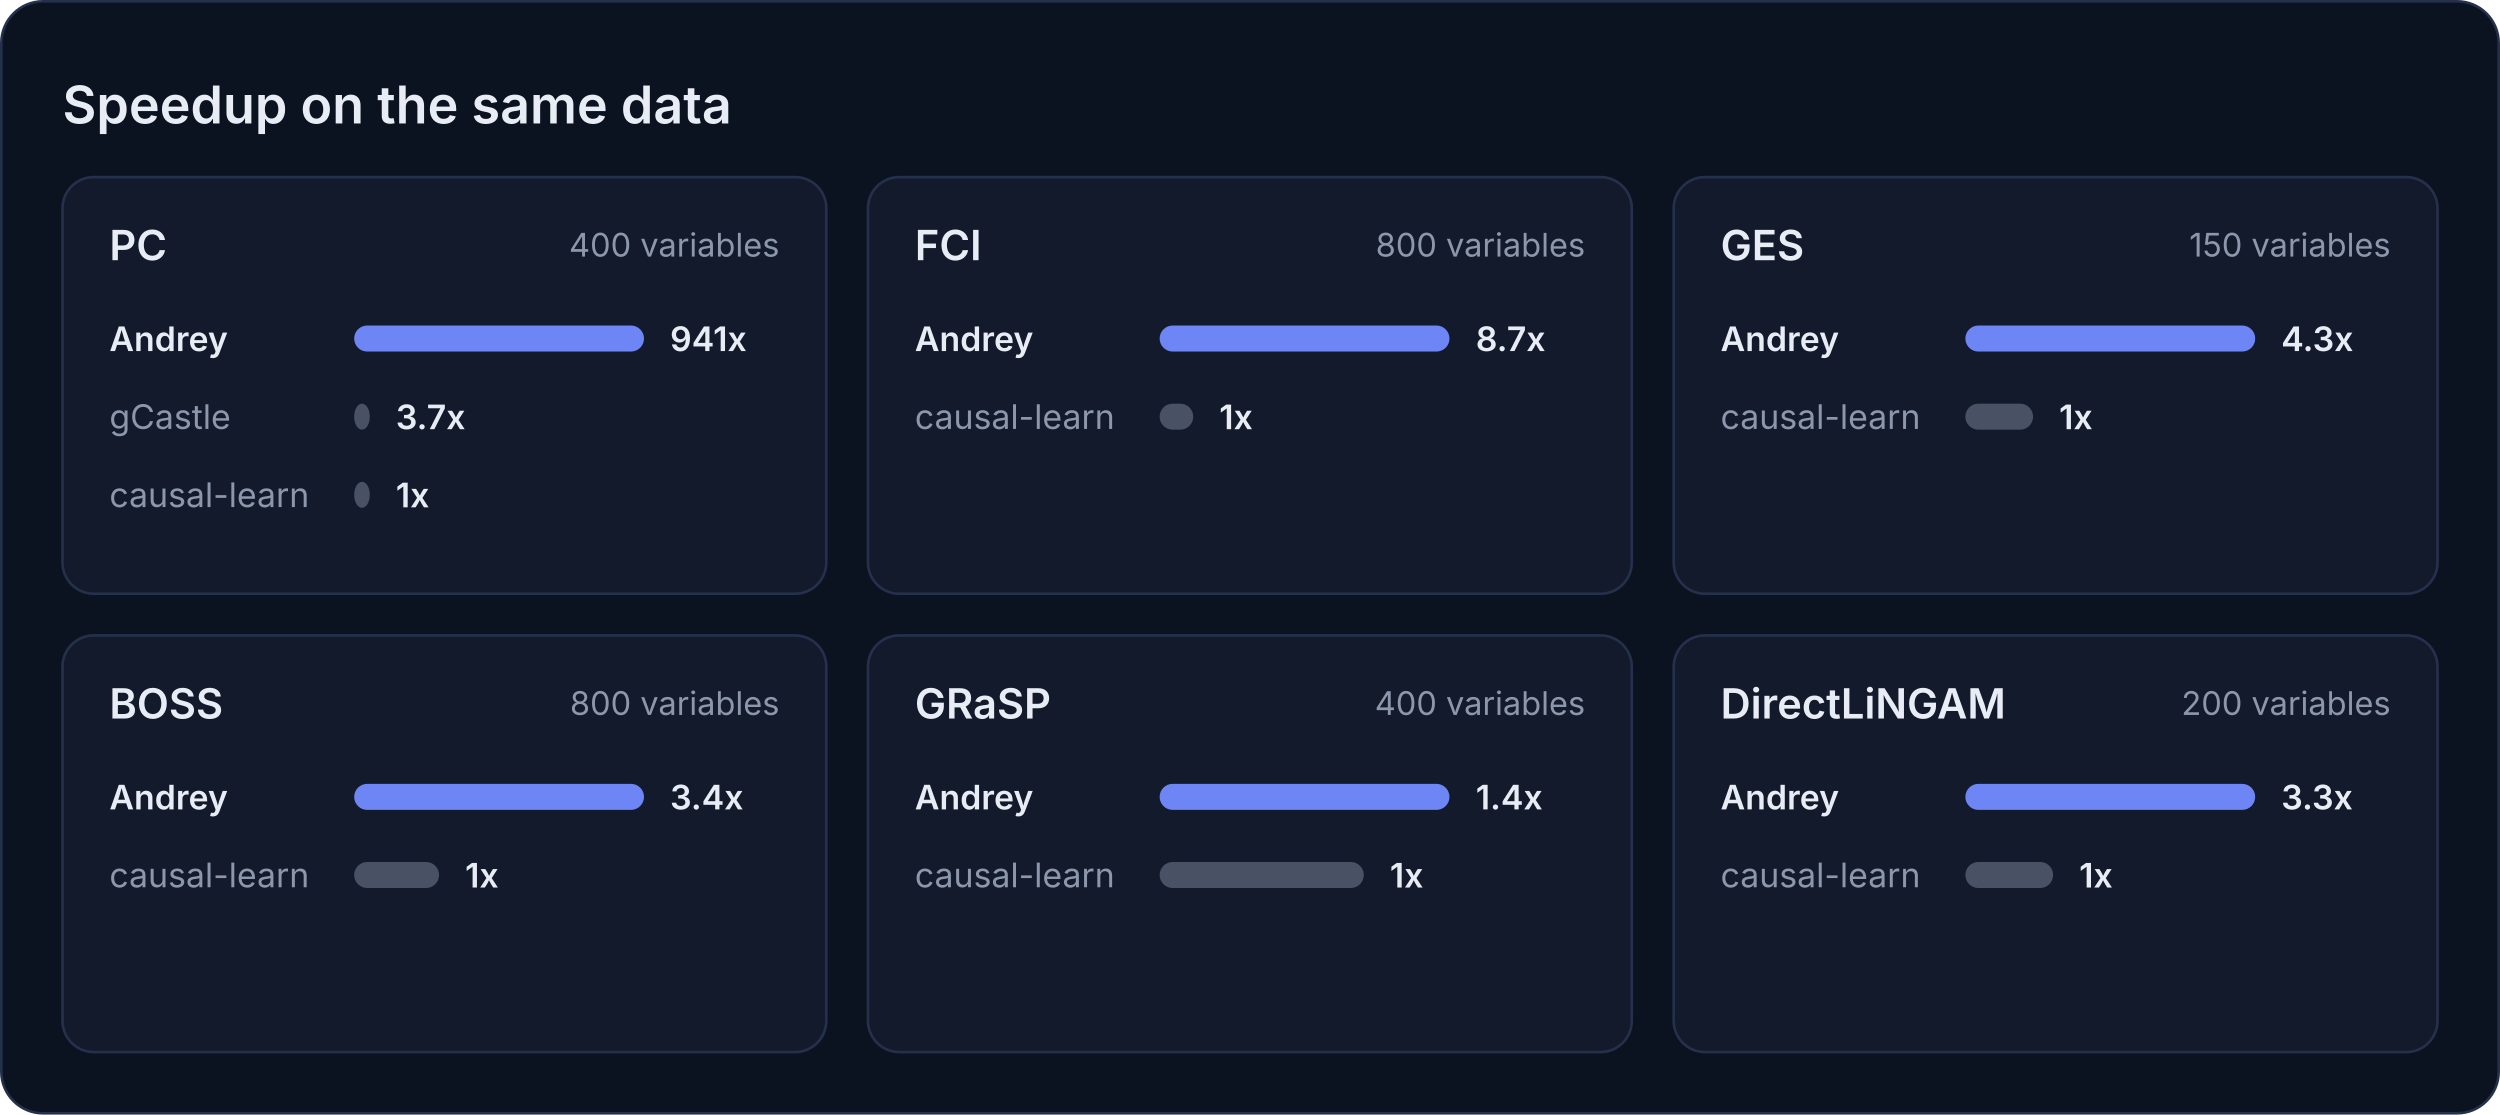
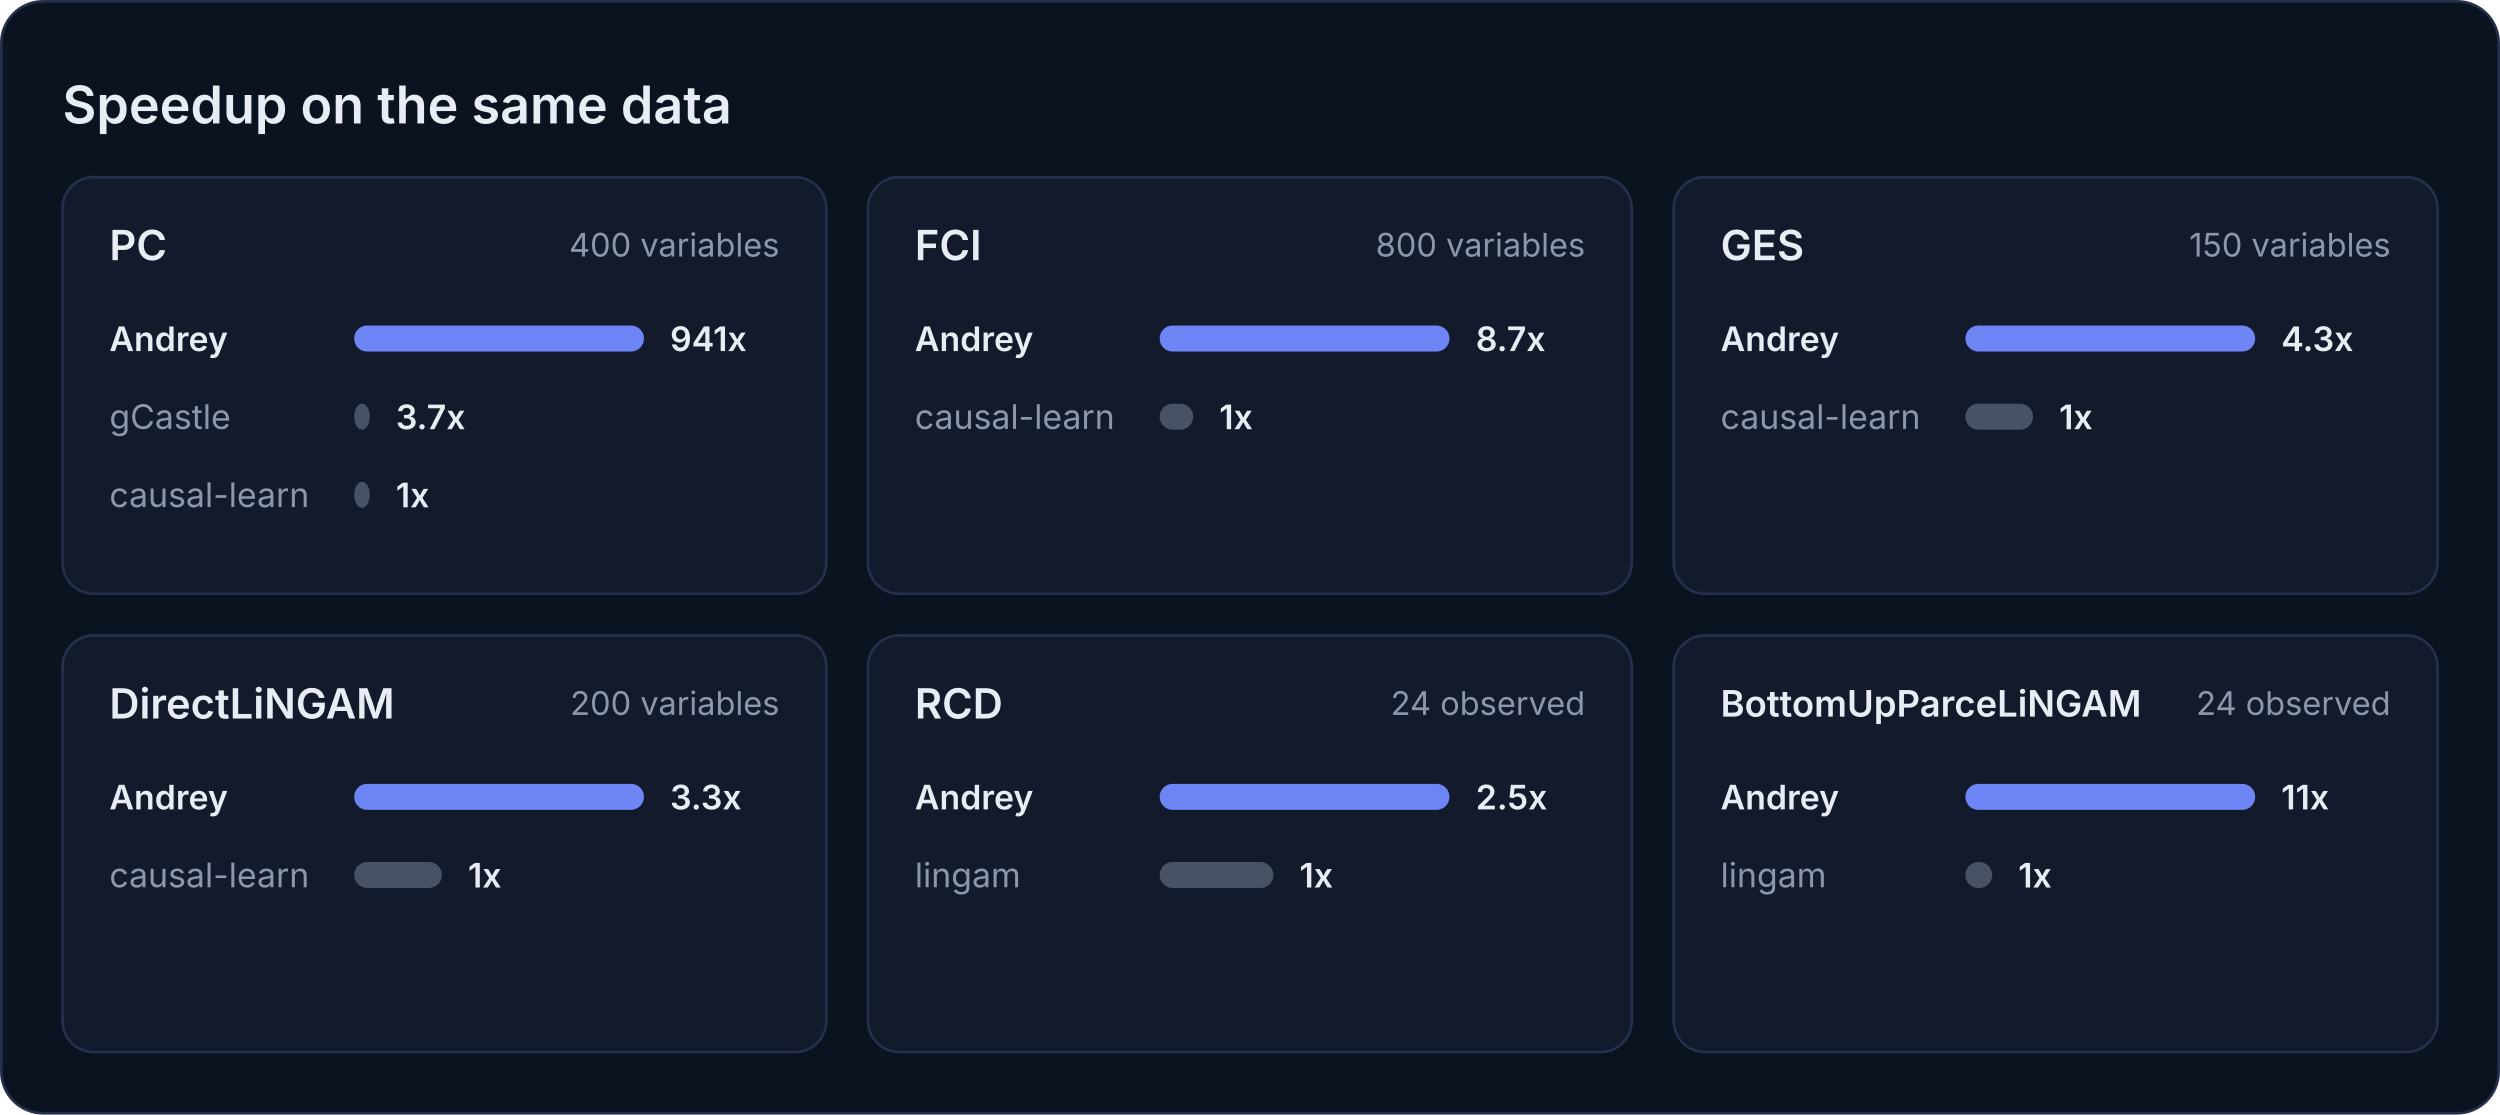
<svg xmlns="http://www.w3.org/2000/svg" width="960" height="428" viewBox="0 0 960 428" font-family="Inter, -apple-system, BlinkMacSystemFont, 'Segoe UI', Helvetica, Arial, sans-serif" role="img" aria-labelledby="chart-title chart-desc">
  <rect x="0.5" y="0.5" width="959" height="427" rx="16" fill="#0b1220" stroke="#25314c" />
  <text x="24.0" y="40.0" font-size="20" font-weight="600" fill="#e8ecf5" text-anchor="start" dominant-baseline="middle">Speedup on the same data</text>
  <rect x="24.0" y="68.0" width="293.3" height="160" rx="12" fill="#121a2b" stroke="#25314c" />
  <text x="42.0" y="94.0" font-size="16" font-weight="600" fill="#e8ecf5" text-anchor="start" dominant-baseline="middle">PC</text>
  <text x="299.3" y="94.0" font-size="12.5" font-weight="400" fill="#8d97ab" text-anchor="end" dominant-baseline="middle">400 variables</text>
  <text x="42.0" y="130.0" font-size="13" font-weight="600" fill="#e8ecf5" text-anchor="start" dominant-baseline="middle">Andrey</text>
  <rect x="136.0" y="125.0" width="111.3" height="10" rx="5" fill="#6e86f5" />
  <text x="257.3" y="130.0" font-size="13" font-weight="600" fill="#e8ecf5" text-anchor="start" dominant-baseline="middle">941x</text>
  <text x="42.0" y="160.0" font-size="13" font-weight="400" fill="#8d97ab" text-anchor="start" dominant-baseline="middle">gCastle</text>
  <rect x="136.0" y="155.0" width="6.0" height="10" rx="5" fill="#8d97ab" fill-opacity="0.45" />
  <text x="152.0" y="160.0" font-size="13" font-weight="600" fill="#e8ecf5" text-anchor="start" dominant-baseline="middle">3.7x</text>
  <text x="42.0" y="190.0" font-size="13" font-weight="400" fill="#8d97ab" text-anchor="start" dominant-baseline="middle">causal-learn</text>
  <rect x="136.0" y="185.0" width="6.0" height="10" rx="5" fill="#8d97ab" fill-opacity="0.45" />
  <text x="152.0" y="190.0" font-size="13" font-weight="600" fill="#e8ecf5" text-anchor="start" dominant-baseline="middle">1x</text>
  <rect x="333.3" y="68.0" width="293.3" height="160" rx="12" fill="#121a2b" stroke="#25314c" />
  <text x="351.3" y="94.0" font-size="16" font-weight="600" fill="#e8ecf5" text-anchor="start" dominant-baseline="middle">FCI</text>
  <text x="608.7" y="94.0" font-size="12.5" font-weight="400" fill="#8d97ab" text-anchor="end" dominant-baseline="middle">800 variables</text>
  <text x="351.3" y="130.0" font-size="13" font-weight="600" fill="#e8ecf5" text-anchor="start" dominant-baseline="middle">Andrey</text>
  <rect x="445.3" y="125.0" width="111.3" height="10" rx="5" fill="#6e86f5" />
  <text x="566.7" y="130.0" font-size="13" font-weight="600" fill="#e8ecf5" text-anchor="start" dominant-baseline="middle">8.7x</text>
  <text x="351.3" y="160.0" font-size="13" font-weight="400" fill="#8d97ab" text-anchor="start" dominant-baseline="middle">causal-learn</text>
  <rect x="445.3" y="155.0" width="12.9" height="10" rx="5" fill="#8d97ab" fill-opacity="0.45" />
  <text x="468.2" y="160.0" font-size="13" font-weight="600" fill="#e8ecf5" text-anchor="start" dominant-baseline="middle">1x</text>
  <rect x="642.7" y="68.0" width="293.3" height="160" rx="12" fill="#121a2b" stroke="#25314c" />
  <text x="660.7" y="94.0" font-size="16" font-weight="600" fill="#e8ecf5" text-anchor="start" dominant-baseline="middle">GES</text>
  <text x="918.0" y="94.0" font-size="12.5" font-weight="400" fill="#8d97ab" text-anchor="end" dominant-baseline="middle">150 variables</text>
  <text x="660.7" y="130.0" font-size="13" font-weight="600" fill="#e8ecf5" text-anchor="start" dominant-baseline="middle">Andrey</text>
  <rect x="754.7" y="125.0" width="111.3" height="10" rx="5" fill="#6e86f5" />
  <text x="876.0" y="130.0" font-size="13" font-weight="600" fill="#e8ecf5" text-anchor="start" dominant-baseline="middle">4.3x</text>
  <text x="660.7" y="160.0" font-size="13" font-weight="400" fill="#8d97ab" text-anchor="start" dominant-baseline="middle">causal-learn</text>
  <rect x="754.7" y="155.0" width="26.0" height="10" rx="5" fill="#8d97ab" fill-opacity="0.45" />
  <text x="790.7" y="160.0" font-size="13" font-weight="600" fill="#e8ecf5" text-anchor="start" dominant-baseline="middle">1x</text>
  <rect x="24.0" y="244.0" width="293.3" height="160" rx="12" fill="#121a2b" stroke="#25314c" />
-   <text x="42.0" y="270.0" font-size="16" font-weight="600" fill="#e8ecf5" text-anchor="start" dominant-baseline="middle">BOSS</text>
-   <text x="299.3" y="270.0" font-size="12.5" font-weight="400" fill="#8d97ab" text-anchor="end" dominant-baseline="middle">800 variables</text>
+   <text x="42.0" y="270.0" font-size="16" font-weight="600" fill="#e8ecf5" text-anchor="start" dominant-baseline="middle">DirectLiNGAM</text>
+   <text x="299.3" y="270.0" font-size="12.5" font-weight="400" fill="#8d97ab" text-anchor="end" dominant-baseline="middle">200 variables</text>
  <text x="42.0" y="306.0" font-size="13" font-weight="600" fill="#e8ecf5" text-anchor="start" dominant-baseline="middle">Andrey</text>
  <rect x="136.0" y="301.0" width="111.3" height="10" rx="5" fill="#6e86f5" />
-   <text x="257.3" y="306.0" font-size="13" font-weight="600" fill="#e8ecf5" text-anchor="start" dominant-baseline="middle">3.4x</text>
+   <text x="257.3" y="306.0" font-size="13" font-weight="600" fill="#e8ecf5" text-anchor="start" dominant-baseline="middle">3.3x</text>
  <text x="42.0" y="336.0" font-size="13" font-weight="400" fill="#8d97ab" text-anchor="start" dominant-baseline="middle">causal-learn</text>
-   <rect x="136.0" y="331.0" width="32.6" height="10" rx="5" fill="#8d97ab" fill-opacity="0.45" />
-   <text x="178.6" y="336.0" font-size="13" font-weight="600" fill="#e8ecf5" text-anchor="start" dominant-baseline="middle">1x</text>
+   <rect x="136.0" y="331.0" width="33.7" height="10" rx="5" fill="#8d97ab" fill-opacity="0.45" />
+   <text x="179.7" y="336.0" font-size="13" font-weight="600" fill="#e8ecf5" text-anchor="start" dominant-baseline="middle">1x</text>
  <rect x="333.3" y="244.0" width="293.3" height="160" rx="12" fill="#121a2b" stroke="#25314c" />
-   <text x="351.3" y="270.0" font-size="16" font-weight="600" fill="#e8ecf5" text-anchor="start" dominant-baseline="middle">GRaSP</text>
-   <text x="608.7" y="270.0" font-size="12.5" font-weight="400" fill="#8d97ab" text-anchor="end" dominant-baseline="middle">400 variables</text>
+   <text x="351.3" y="270.0" font-size="16" font-weight="600" fill="#e8ecf5" text-anchor="start" dominant-baseline="middle">RCD</text>
+   <text x="608.7" y="270.0" font-size="12.5" font-weight="400" fill="#8d97ab" text-anchor="end" dominant-baseline="middle">24 observed</text>
  <text x="351.3" y="306.0" font-size="13" font-weight="600" fill="#e8ecf5" text-anchor="start" dominant-baseline="middle">Andrey</text>
  <rect x="445.3" y="301.0" width="111.3" height="10" rx="5" fill="#6e86f5" />
-   <text x="566.7" y="306.0" font-size="13" font-weight="600" fill="#e8ecf5" text-anchor="start" dominant-baseline="middle">1.4x</text>
-   <text x="351.3" y="336.0" font-size="13" font-weight="400" fill="#8d97ab" text-anchor="start" dominant-baseline="middle">causal-learn</text>
-   <rect x="445.3" y="331.0" width="78.4" height="10" rx="5" fill="#8d97ab" fill-opacity="0.45" />
-   <text x="533.7" y="336.0" font-size="13" font-weight="600" fill="#e8ecf5" text-anchor="start" dominant-baseline="middle">1x</text>
+   <text x="566.7" y="306.0" font-size="13" font-weight="600" fill="#e8ecf5" text-anchor="start" dominant-baseline="middle">2.5x</text>
+   <text x="351.3" y="336.0" font-size="13" font-weight="400" fill="#8d97ab" text-anchor="start" dominant-baseline="middle">lingam</text>
+   <rect x="445.3" y="331.0" width="43.7" height="10" rx="5" fill="#8d97ab" fill-opacity="0.45" />
+   <text x="499.0" y="336.0" font-size="13" font-weight="600" fill="#e8ecf5" text-anchor="start" dominant-baseline="middle">1x</text>
  <rect x="642.7" y="244.0" width="293.3" height="160" rx="12" fill="#121a2b" stroke="#25314c" />
-   <text x="660.7" y="270.0" font-size="16" font-weight="600" fill="#e8ecf5" text-anchor="start" dominant-baseline="middle">DirectLiNGAM</text>
-   <text x="918.0" y="270.0" font-size="12.5" font-weight="400" fill="#8d97ab" text-anchor="end" dominant-baseline="middle">200 variables</text>
+   <text x="660.7" y="270.0" font-size="14" font-weight="600" fill="#e8ecf5" text-anchor="start" dominant-baseline="middle">BottomUpParceLiNGAM</text>
+   <text x="918.0" y="270.0" font-size="12.5" font-weight="400" fill="#8d97ab" text-anchor="end" dominant-baseline="middle">24 observed</text>
  <text x="660.7" y="306.0" font-size="13" font-weight="600" fill="#e8ecf5" text-anchor="start" dominant-baseline="middle">Andrey</text>
  <rect x="754.7" y="301.0" width="111.3" height="10" rx="5" fill="#6e86f5" />
-   <text x="876.0" y="306.0" font-size="13" font-weight="600" fill="#e8ecf5" text-anchor="start" dominant-baseline="middle">3.3x</text>
-   <text x="660.7" y="336.0" font-size="13" font-weight="400" fill="#8d97ab" text-anchor="start" dominant-baseline="middle">causal-learn</text>
-   <rect x="754.7" y="331.0" width="33.7" height="10" rx="5" fill="#8d97ab" fill-opacity="0.45" />
-   <text x="798.4" y="336.0" font-size="13" font-weight="600" fill="#e8ecf5" text-anchor="start" dominant-baseline="middle">1x</text>
+   <text x="876.0" y="306.0" font-size="13" font-weight="600" fill="#e8ecf5" text-anchor="start" dominant-baseline="middle">11x</text>
+   <text x="660.7" y="336.0" font-size="13" font-weight="400" fill="#8d97ab" text-anchor="start" dominant-baseline="middle">lingam</text>
+   <rect x="754.7" y="331.0" width="10.3" height="10" rx="5" fill="#8d97ab" fill-opacity="0.45" />
+   <text x="775.0" y="336.0" font-size="13" font-weight="600" fill="#e8ecf5" text-anchor="start" dominant-baseline="middle">1x</text>
</svg>
